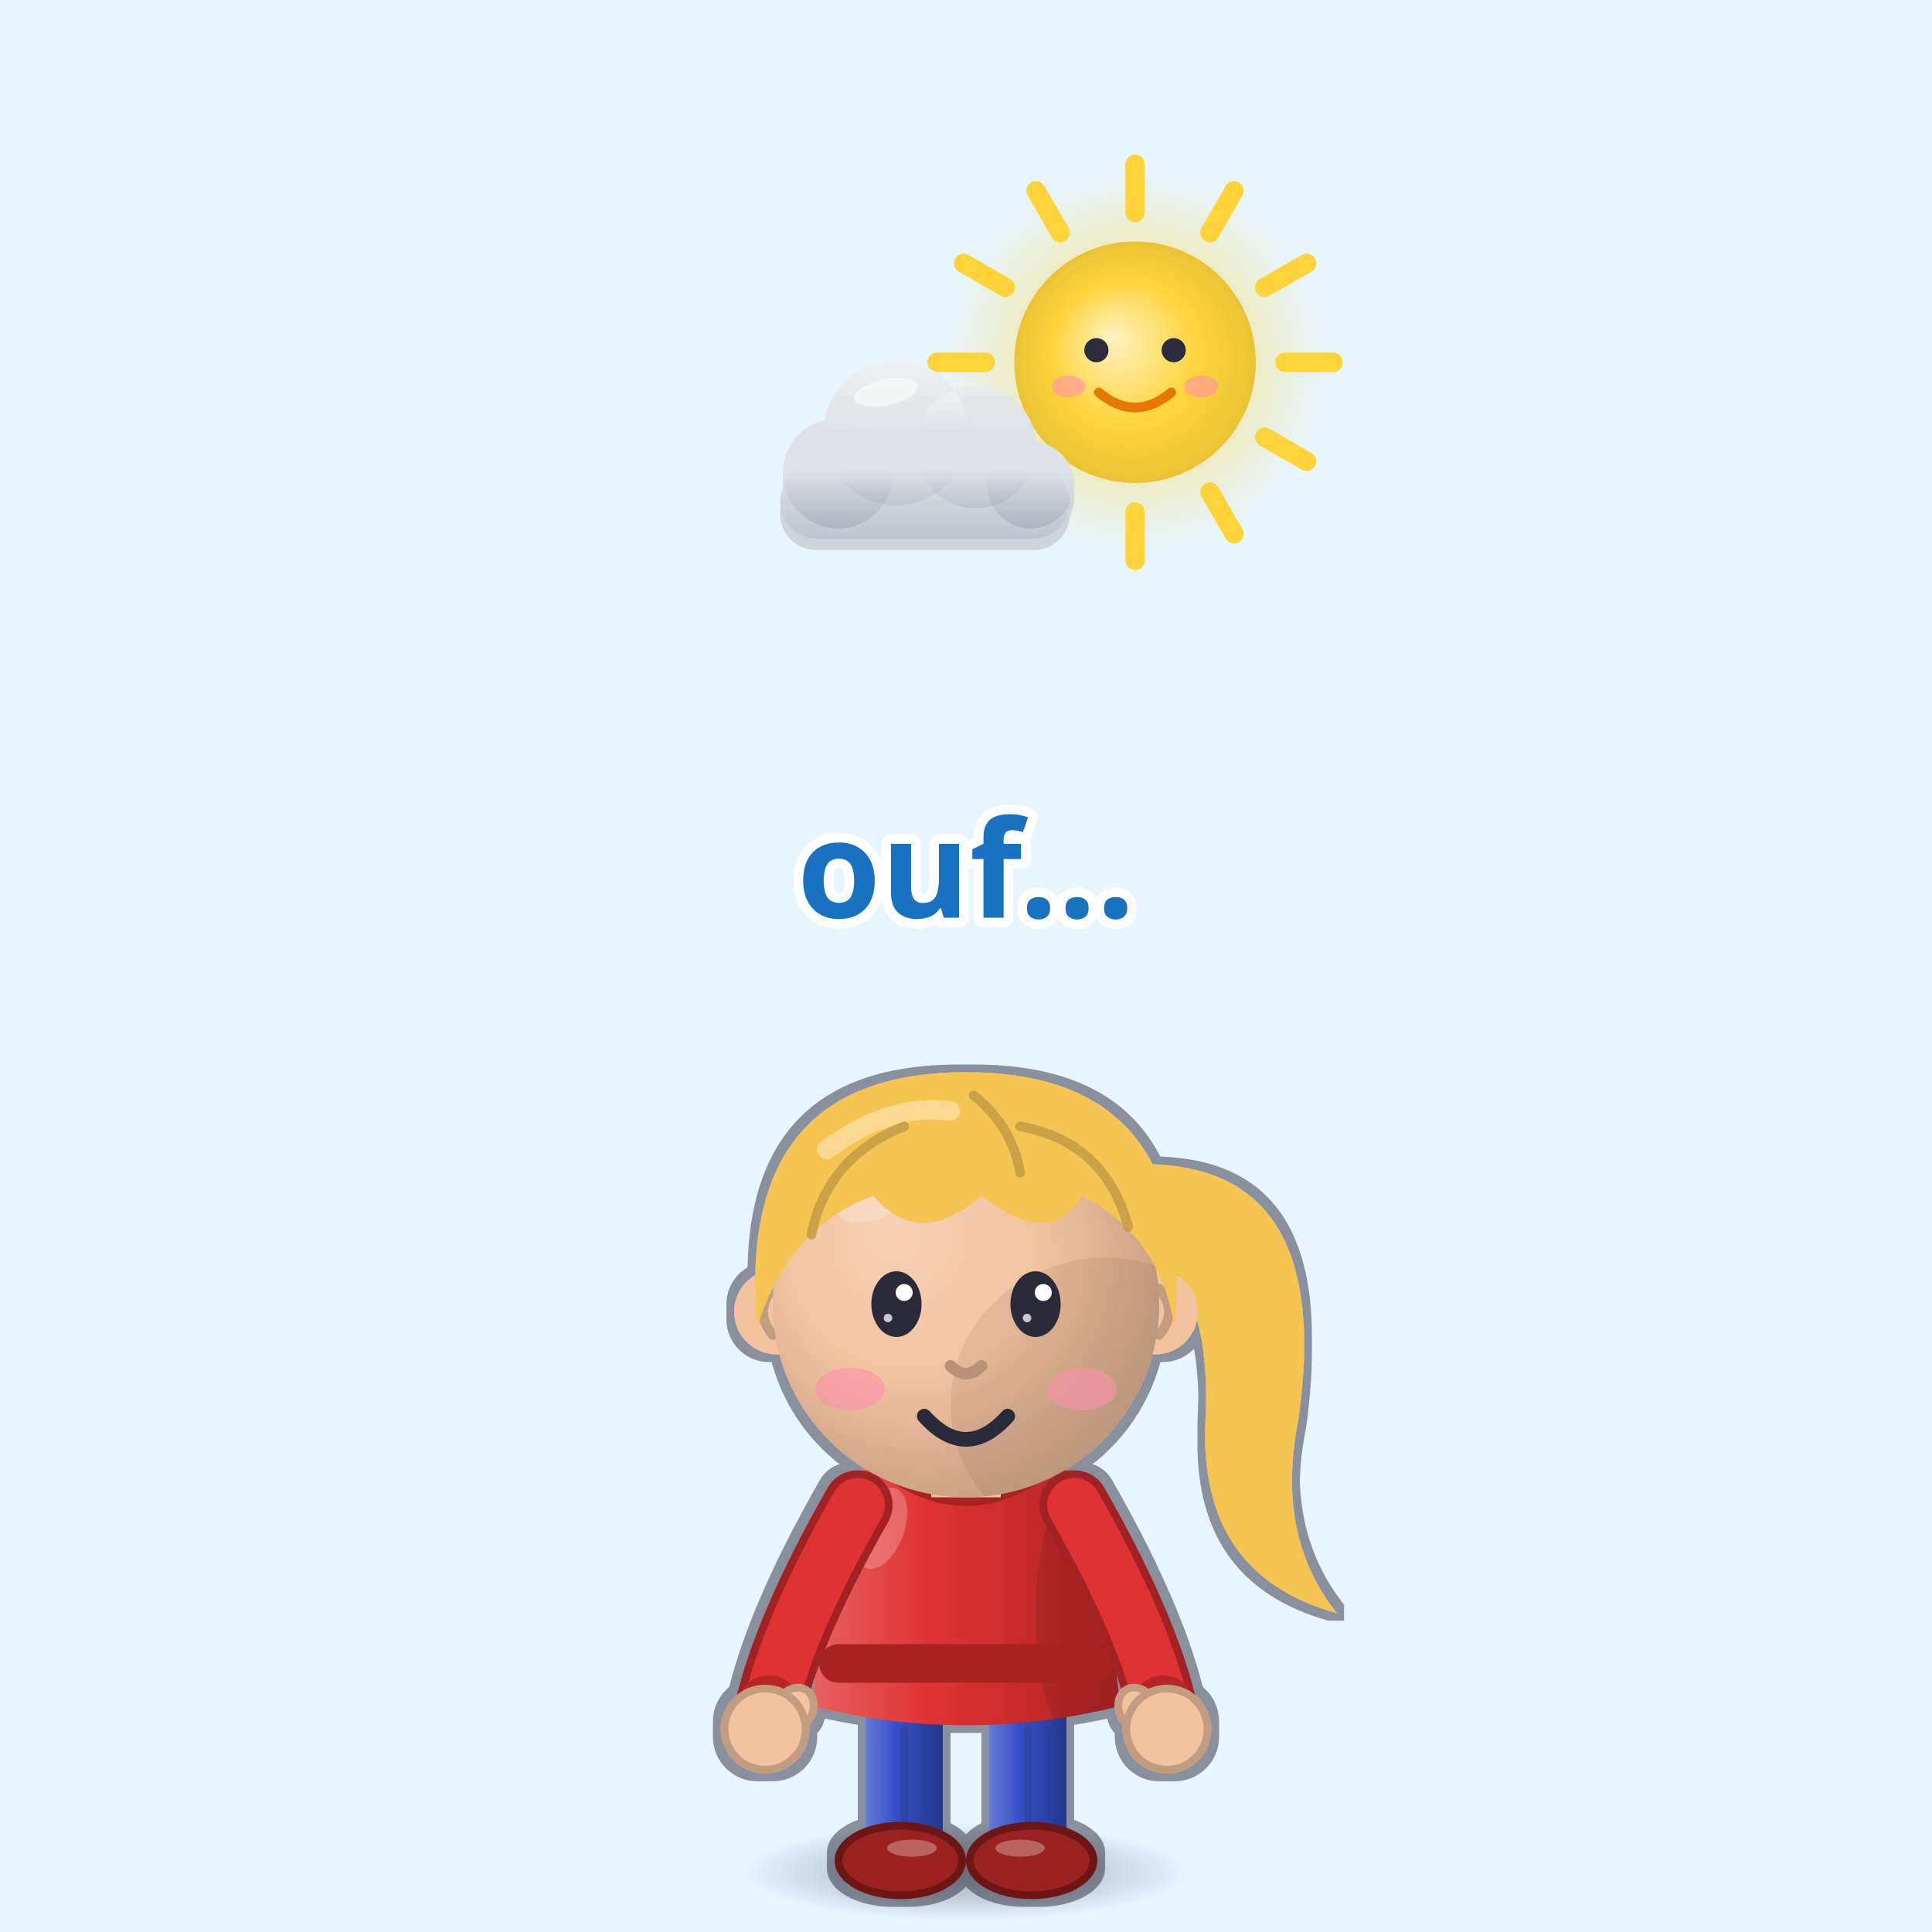
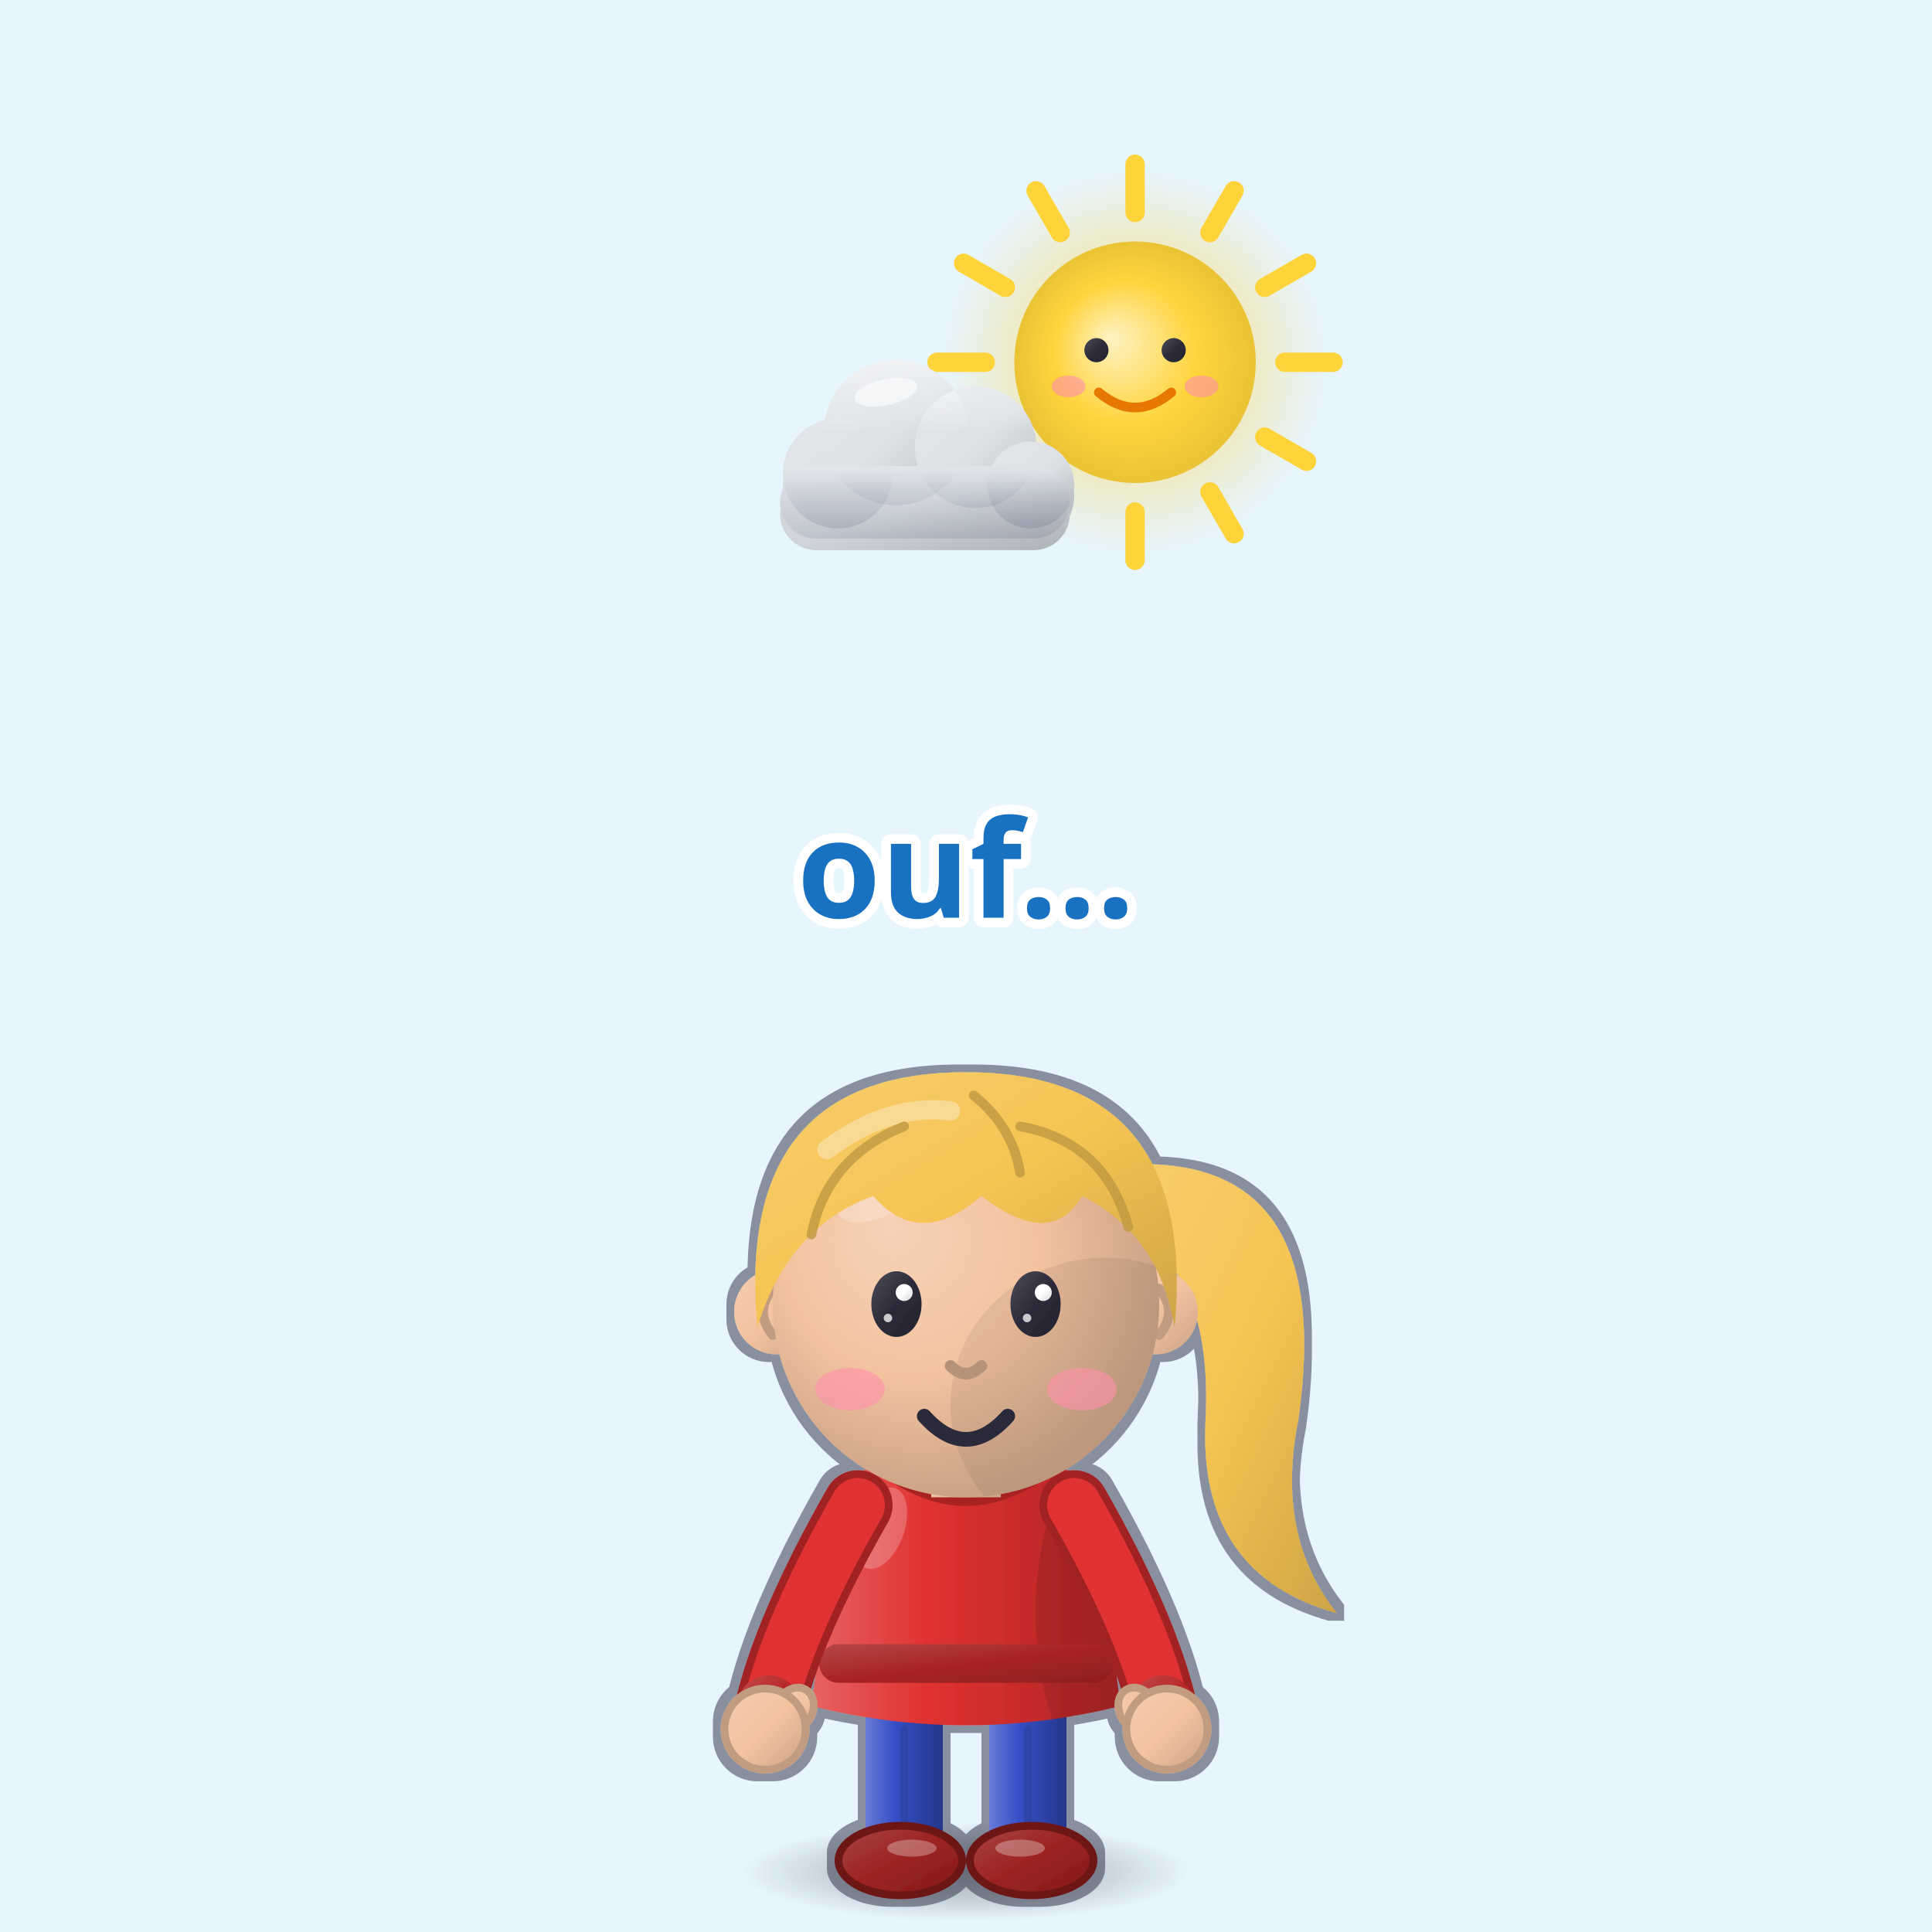
<svg xmlns="http://www.w3.org/2000/svg" viewBox="0 0 800 800" width="800" height="800">
  <defs>
+     <linearGradient id="vol0044542" x1="0" y1="0" x2="1" y2="1">
+       <stop offset="0" stop-color="#ffffff" />
+       <stop offset="0.5" stop-color="#fff" />
+       <stop offset="1" stop-color="#d6d6d6" />
+     </linearGradient>
    <linearGradient id="vol0faf7e7" x1="0" y1="-68" x2="0" y2="55" gradientUnits="userSpaceOnUse">
      <stop offset="0" stop-color="#ffffff" stop-opacity="0.5" />
      <stop offset="0.4" stop-color="#ffffff" stop-opacity="0" />
      <stop offset="0.62" stop-color="#1c2a52" stop-opacity="0" />
      <stop offset="1" stop-color="#1c2a52" stop-opacity="0.16" />
    </linearGradient>
    <radialGradient id="vol2ea26ee" cx="0.5" cy="0.5" r="0.5">
      <stop offset="0" stop-color="#000" stop-opacity="0.286" />
      <stop offset="0.55" stop-color="#000" stop-opacity="0.156" />
      <stop offset="1" stop-color="#000" stop-opacity="0" />
    </radialGradient>
+     <linearGradient id="vol36d0d9b" x1="0" y1="0" x2="1" y2="1">
+       <stop offset="0" stop-color="#b54747" />
+       <stop offset="0.5" stop-color="#a82424" />
+       <stop offset="1" stop-color="#8d1e1e" />
+     </linearGradient>
+     <linearGradient id="vol38c8b34" x1="0" y1="0" x2="1" y2="1">
+       <stop offset="0" stop-color="#4c4c59" />
+       <stop offset="0.5" stop-color="#2b2b3a" />
+       <stop offset="1" stop-color="#242430" />
+     </linearGradient>
    <radialGradient id="vol397d006" cx="0.4" cy="0.4" r="0.6" fx="0.3" fy="0.3">
      <stop offset="0" stop-color="#f6d2b7" />
      <stop offset="0.55" stop-color="#f3c3a0" />
      <stop offset="1" stop-color="#cca386" />
    </radialGradient>
+     <linearGradient id="vol484c3ec" x1="0" y1="0" x2="1" y2="1">
+       <stop offset="0" stop-color="#f4ccaf" />
+       <stop offset="0.5" stop-color="#f3c3a0" />
+       <stop offset="1" stop-color="#cca386" />
+     </linearGradient>
    <radialGradient id="vol6ff428d" cx="0.5" cy="0.5" r="0.5" fx="0.4" fy="0.4">
      <stop offset="0" stop-color="#fff2c4" />
      <stop offset="0.6" stop-color="#ffd43b" />
      <stop offset="1" stop-color="#eac336" />
    </radialGradient>
    <linearGradient id="vol765ee29" x1="0" y1="0" x2="1" y2="0">
      <stop offset="0" stop-color="#e76262" />
      <stop offset="0.38" stop-color="#e03131" />
      <stop offset="1" stop-color="#ae2626" />
    </linearGradient>
+     <linearGradient id="vol881e54e" x1="0" y1="0" x2="1" y2="1">
+       <stop offset="0" stop-color="#e3e6ea" />
+       <stop offset="0.5" stop-color="#dee2e6" />
+       <stop offset="1" stop-color="#babdc1" />
+     </linearGradient>
+     <linearGradient id="vol9c9ea18" x1="0" y1="0" x2="1" y2="1">
+       <stop offset="0" stop-color="#c24a4a" />
+       <stop offset="0.5" stop-color="#b72828" />
+       <stop offset="1" stop-color="#992121" />
+     </linearGradient>
+     <linearGradient id="vola1830b3" x1="0" y1="0" x2="1" y2="1">
+       <stop offset="0" stop-color="#d5dadf" />
+       <stop offset="0.5" stop-color="#ced4da" />
+       <stop offset="1" stop-color="#adb2b7" />
+     </linearGradient>
    <radialGradient id="vola5db7ce" cx="0.5" cy="0.5" r="0.5">
      <stop offset="0.55" stop-color="#ffd43b" stop-opacity="0.35" />
      <stop offset="1" stop-color="#ffd43b" stop-opacity="0" />
    </radialGradient>
+     <linearGradient id="volc69f596" x1="0" y1="0" x2="1" y2="1">
+       <stop offset="0" stop-color="#ab4545" />
+       <stop offset="0.5" stop-color="#9c2222" />
+       <stop offset="1" stop-color="#831c1c" />
+     </linearGradient>
+     <linearGradient id="volc99bcb8" x1="0" y1="0" x2="1" y2="1">
+       <stop offset="0" stop-color="#f7cd6e" />
+       <stop offset="0.5" stop-color="#f6c453" />
+       <stop offset="1" stop-color="#cea445" />
+     </linearGradient>
    <linearGradient id="volde32dd9" x1="0" y1="0" x2="1" y2="0">
      <stop offset="0" stop-color="#687bd5" />
      <stop offset="0.38" stop-color="#364fc7" />
      <stop offset="1" stop-color="#25378b" />
    </linearGradient>
  </defs>
  <rect x="0" y="0" width="800" height="800" fill="#e7f5ff" />
  <g>
    <circle cx="470" cy="150" r="80" fill="url(#vola5db7ce)" />
    <line x1="532" y1="150" x2="552" y2="150" stroke="#ffd43b" stroke-width="8" stroke-linecap="round" />
    <line x1="523.7" y1="181" x2="541" y2="191" stroke="#ffd43b" stroke-width="8" stroke-linecap="round" />
    <line x1="501" y1="203.7" x2="511" y2="221" stroke="#ffd43b" stroke-width="8" stroke-linecap="round" />
    <line x1="470" y1="212" x2="470" y2="232" stroke="#ffd43b" stroke-width="8" stroke-linecap="round" />
    <line x1="439" y1="203.7" x2="429" y2="221" stroke="#ffd43b" stroke-width="8" stroke-linecap="round" />
    <line x1="416.3" y1="181" x2="399" y2="191" stroke="#ffd43b" stroke-width="8" stroke-linecap="round" />
    <line x1="408" y1="150" x2="388" y2="150" stroke="#ffd43b" stroke-width="8" stroke-linecap="round" />
    <line x1="416.3" y1="119" x2="399" y2="109" stroke="#ffd43b" stroke-width="8" stroke-linecap="round" />
    <line x1="439" y1="96.3" x2="429" y2="79" stroke="#ffd43b" stroke-width="8" stroke-linecap="round" />
    <line x1="470" y1="88" x2="470" y2="68" stroke="#ffd43b" stroke-width="8" stroke-linecap="round" />
    <line x1="501" y1="96.3" x2="511" y2="79" stroke="#ffd43b" stroke-width="8" stroke-linecap="round" />
    <line x1="523.7" y1="119" x2="541" y2="109" stroke="#ffd43b" stroke-width="8" stroke-linecap="round" />
    <circle cx="470" cy="150" r="50" fill="url(#vol6ff428d)" />
-     <circle cx="454" cy="145" r="5" fill="#2b2b3a" />
-     <circle cx="486" cy="145" r="5" fill="#2b2b3a" />
+     <circle cx="454" cy="145" r="5" fill="url(#vol38c8b34)" />
+     <circle cx="486" cy="145" r="5" fill="url(#vol38c8b34)" />
    <path d="M 455 162.5 Q 470 175 485 162.5" fill="none" stroke="#e67700" stroke-width="4" stroke-linecap="round" stroke-linejoin="round" />
    <ellipse cx="442.5" cy="160" rx="7" ry="4.5" fill="#ff8fab" opacity="0.6" />
    <ellipse cx="497.5" cy="160" rx="7" ry="4.5" fill="#ff8fab" opacity="0.6" />
  </g>
  <g transform="translate(380 190) scale(0.6 0.6)">
    <g>
      <g transform="translate(0 8)">
-         <circle cx="-55" cy="10" r="38" fill="#ced4da" />
-         <circle cx="-15" cy="-18" r="50" fill="#ced4da" />
-         <circle cx="40" cy="-8" r="42" fill="#ced4da" />
-         <circle cx="78" cy="18" r="30" fill="#ced4da" />
-         <rect x="-95" y="5" width="200" height="50" rx="25" fill="#ced4da" />
+         <circle cx="-55" cy="10" r="38" fill="url(#vola1830b3)" />
+         <circle cx="-15" cy="-18" r="50" fill="url(#vola1830b3)" />
+         <circle cx="40" cy="-8" r="42" fill="url(#vola1830b3)" />
+         <circle cx="78" cy="18" r="30" fill="url(#vola1830b3)" />
+         <rect x="-95" y="5" width="200" height="50" rx="25" fill="url(#vola1830b3)" />
      </g>
-       <circle cx="-55" cy="10" r="38" fill="#dee2e6" />
-       <circle cx="-15" cy="-18" r="50" fill="#dee2e6" />
-       <circle cx="40" cy="-8" r="42" fill="#dee2e6" />
-       <circle cx="78" cy="18" r="30" fill="#dee2e6" />
-       <rect x="-95" y="5" width="200" height="50" rx="25" fill="#dee2e6" />
+       <circle cx="-55" cy="10" r="38" fill="url(#vol881e54e)" />
+       <circle cx="-15" cy="-18" r="50" fill="url(#vol881e54e)" />
+       <circle cx="40" cy="-8" r="42" fill="url(#vol881e54e)" />
+       <circle cx="78" cy="18" r="30" fill="url(#vol881e54e)" />
+       <rect x="-95" y="5" width="200" height="50" rx="25" fill="url(#vol881e54e)" />
      <circle cx="-55" cy="10" r="38" fill="url(#vol0faf7e7)" />
      <circle cx="-15" cy="-18" r="50" fill="url(#vol0faf7e7)" />
      <circle cx="40" cy="-8" r="42" fill="url(#vol0faf7e7)" />
      <circle cx="78" cy="18" r="30" fill="url(#vol0faf7e7)" />
      <rect x="-95" y="5" width="200" height="50" rx="25" fill="url(#vol0faf7e7)" />
      <ellipse cx="-22" cy="-46" rx="22" ry="9" fill="#ffffff" transform="rotate(-12 -22 -46)" opacity="0.55" />
    </g>
  </g>
  <g transform="translate(400 780) scale(1.6 1.6)">
    <ellipse cx="0" cy="-3" rx="58.2" ry="12.6" fill="url(#vol2ea26ee)" />
    <filter id="c42" x="-15%" y="-15%" width="130%" height="130%">
      <feMorphology in="SourceAlpha" operator="dilate" radius="1.86" result="e" />
      <feFlood flood-color="#2b2b3a" flood-opacity="0.5" />
      <feComposite in2="e" operator="in" result="o" />
      <feMerge>
        <feMergeNode in="o" />
        <feMergeNode in="SourceGraphic" />
      </feMerge>
    </filter>
    <g filter="url(#c42)">
-       <path d="M 40 -186 Q 96 -190 86 -120 Q 80 -90 96 -70 Q 60 -80 62 -120 Q 64 -160 40 -170 Z" fill="#f6c453" />
+       <path d="M 40 -186 Q 96 -190 86 -120 Q 80 -90 96 -70 Q 60 -80 62 -120 Q 64 -160 40 -170 Z" fill="url(#volc99bcb8)" />
      <rect x="-26" y="-52" width="20" height="46" rx="8" fill="url(#volde32dd9)" />
      <line x1="-16" y1="-40" x2="-16" y2="-12" stroke="#2b3f9f" stroke-width="2" stroke-linecap="round" opacity="0.6" />
      <rect x="6" y="-52" width="20" height="46" rx="8" fill="url(#volde32dd9)" />
      <line x1="16" y1="-40" x2="16" y2="-12" stroke="#2b3f9f" stroke-width="2" stroke-linecap="round" opacity="0.6" />
-       <ellipse cx="-17" cy="-6" rx="16" ry="9" fill="#9c2222" stroke="#6d1717" stroke-width="2" />
+       <ellipse cx="-17" cy="-6" rx="16" ry="9" fill="url(#volc69f596)" stroke="#6d1717" stroke-width="2" />
      <ellipse cx="-14" cy="-9.2" rx="6.4" ry="2.2" fill="#fff" opacity="0.3" />
-       <ellipse cx="17" cy="-6" rx="16" ry="9" fill="#9c2222" stroke="#6d1717" stroke-width="2" />
+       <ellipse cx="17" cy="-6" rx="16" ry="9" fill="url(#volc69f596)" stroke="#6d1717" stroke-width="2" />
      <ellipse cx="14" cy="-9.2" rx="6.4" ry="2.2" fill="#fff" opacity="0.3" />
      <path d="M -32 -106 Q 0 -112 32 -106 L 40 -46 Q 0 -36 -40 -46 Z" fill="url(#vol765ee29)" />
      <clipPath id="k40">
        <path d="M -32 -106 Q 0 -112 32 -106 L 40 -46 Q 0 -36 -40 -46 Z" fill="#000" />
      </clipPath>
      <g clip-path="url(#k40)">
        <ellipse cx="40" cy="-70" rx="22" ry="46" fill="#000" opacity="0.11" />
        <ellipse cx="-22" cy="-92" rx="6" ry="11" fill="#fff" transform="rotate(20 -22 -92)" opacity="0.22" />
      </g>
      <path d="M -20 -106 Q 0 -92 20 -106" fill="none" stroke="#a82424" stroke-width="2.5" stroke-linecap="round" stroke-linejoin="round" />
-       <rect x="-38" y="-62" width="76" height="10" rx="5" fill="#a82424" />
+       <rect x="-38" y="-62" width="76" height="10" rx="5" fill="url(#vol36d0d9b)" />
      <path d="M -28 -98 Q -48 -63 -52 -40" fill="none" stroke="#a12323" stroke-width="18" stroke-linecap="round" stroke-linejoin="round" />
      <path d="M -28 -98 Q -48 -63 -52 -40" fill="none" stroke="#e03131" stroke-width="14" stroke-linecap="round" stroke-linejoin="round" />
-       <circle cx="-51" cy="-45.5" r="8.4" fill="#b72828" />
+       <circle cx="-51" cy="-45.5" r="8.4" fill="url(#vol9c9ea18)" />
      <path d="M 28 -98 Q 48 -63 52 -40" fill="none" stroke="#a12323" stroke-width="18" stroke-linecap="round" stroke-linejoin="round" />
      <path d="M 28 -98 Q 48 -63 52 -40" fill="none" stroke="#e03131" stroke-width="14" stroke-linecap="round" stroke-linejoin="round" />
-       <circle cx="51" cy="-45.5" r="8.4" fill="#b72828" />
-       <ellipse cx="-44.4" cy="-45.2" rx="4.7" ry="5.8" fill="#f3c3a0" transform="rotate(30 -44.4 -45.2)" stroke="#c29c80" stroke-width="2" />
-       <circle cx="-52" cy="-40" r="10.5" fill="#f3c3a0" stroke="#c29c80" stroke-width="2" />
-       <ellipse cx="44.4" cy="-45.2" rx="4.7" ry="5.8" fill="#f3c3a0" transform="rotate(-30 44.4 -45.2)" stroke="#c29c80" stroke-width="2" />
-       <circle cx="52" cy="-40" r="10.5" fill="#f3c3a0" stroke="#c29c80" stroke-width="2" />
-       <rect x="-9" y="-116" width="18" height="16" fill="#f3c3a0" />
+       <circle cx="51" cy="-45.5" r="8.4" fill="url(#vol9c9ea18)" />
+       <ellipse cx="-44.4" cy="-45.2" rx="4.7" ry="5.8" fill="url(#vol484c3ec)" transform="rotate(30 -44.4 -45.2)" stroke="#c29c80" stroke-width="2" />
+       <circle cx="-52" cy="-40" r="10.5" fill="url(#vol484c3ec)" stroke="#c29c80" stroke-width="2" />
+       <ellipse cx="44.4" cy="-45.2" rx="4.7" ry="5.8" fill="url(#vol484c3ec)" transform="rotate(-30 44.4 -45.2)" stroke="#c29c80" stroke-width="2" />
+       <circle cx="52" cy="-40" r="10.5" fill="url(#vol484c3ec)" stroke="#c29c80" stroke-width="2" />
+       <rect x="-9" y="-116" width="18" height="16" fill="url(#vol484c3ec)" />
      <ellipse cx="0" cy="-106" rx="10" ry="4" fill="#c29c80" opacity="0.7" />
      <g>
        <g>
-           <circle cx="-49" cy="-148" r="11" fill="#f3c3a0" />
+           <circle cx="-49" cy="-148" r="11" fill="url(#vol484c3ec)" />
          <path d="M -50 -154 Q -55 -148 -50 -142" fill="none" stroke="#c29c80" stroke-width="2.5" stroke-linecap="round" stroke-linejoin="round" />
-           <circle cx="49" cy="-148" r="11" fill="#f3c3a0" />
+           <circle cx="49" cy="-148" r="11" fill="url(#vol484c3ec)" />
          <path d="M 50 -154 Q 55 -148 50 -142" fill="none" stroke="#c29c80" stroke-width="2.5" stroke-linecap="round" stroke-linejoin="round" />
        </g>
        <circle cx="0" cy="-150" r="50" fill="url(#vol397d006)" />
        <clipPath id="k41">
          <circle cx="0" cy="-150" r="50" fill="#000" />
        </clipPath>
        <g clip-path="url(#k41)">
          <ellipse cx="36" cy="-124" rx="40" ry="38" fill="#000" opacity="0.07" />
          <ellipse cx="-22" cy="-180" rx="13" ry="7" fill="#fff" transform="rotate(-30 -22 -180)" opacity="0.22" />
        </g>
        <ellipse cx="-30" cy="-128" rx="9" ry="5.5" fill="#ff8fab" opacity="0.6" />
        <ellipse cx="30" cy="-128" rx="9" ry="5.5" fill="#ff8fab" opacity="0.6" />
-         <ellipse cx="-18" cy="-150" rx="6.5" ry="8.5" fill="#2b2b3a" />
-         <circle cx="-16" cy="-153" r="2.2" fill="#fff" />
+         <ellipse cx="-18" cy="-150" rx="6.5" ry="8.5" fill="url(#vol38c8b34)" />
+         <circle cx="-16" cy="-153" r="2.2" fill="url(#vol0044542)" />
        <circle cx="-20.2" cy="-146.4" r="1.1" fill="#fff" opacity="0.75" />
-         <ellipse cx="18" cy="-150" rx="6.5" ry="8.5" fill="#2b2b3a" />
-         <circle cx="20" cy="-153" r="2.2" fill="#fff" />
+         <ellipse cx="18" cy="-150" rx="6.5" ry="8.5" fill="url(#vol38c8b34)" />
+         <circle cx="20" cy="-153" r="2.2" fill="url(#vol0044542)" />
        <circle cx="15.8" cy="-146.4" r="1.1" fill="#fff" opacity="0.75" />
        <path d="M -4 -134 Q 0 -130 4 -134" fill="none" stroke="#b69278" stroke-width="3" stroke-linecap="round" stroke-linejoin="round" />
        <path d="M -10.8 -121 Q 0 -109 10.8 -121" fill="none" stroke="#2b2b3a" stroke-width="3.8" stroke-linecap="round" stroke-linejoin="round" />
        <g>
-           <path d="M -54 -144 Q -60 -210 0 -210 Q 60 -210 54 -144 Q 50 -168 30 -178 Q 22 -164 4 -178 Q -12 -164 -24 -178 Q -46 -170 -54 -144 Z" fill="#f6c453" />
+           <path d="M -54 -144 Q -60 -210 0 -210 Q 60 -210 54 -144 Q 50 -168 30 -178 Q 22 -164 4 -178 Q -12 -164 -24 -178 Q -46 -170 -54 -144 Z" fill="url(#volc99bcb8)" />
          <g>
            <path d="M -36 -190 Q -20 -202 -4 -200" fill="none" stroke="#fadea0" stroke-width="5" stroke-linecap="round" stroke-linejoin="round" opacity="0.8" />
            <path d="M -40 -168 Q -36 -188 -16 -196" fill="none" stroke="#bf9840" stroke-width="2.5" stroke-linecap="round" stroke-linejoin="round" opacity="0.8" />
            <path d="M 14 -196 Q 36 -192 42 -170" fill="none" stroke="#bf9840" stroke-width="2.5" stroke-linecap="round" stroke-linejoin="round" opacity="0.8" />
            <path d="M 2 -204 Q 12 -196 14 -184" fill="none" stroke="#bf9840" stroke-width="2.5" stroke-linecap="round" stroke-linejoin="round" opacity="0.8" />
          </g>
        </g>
      </g>
    </g>
  </g>
  <text x="400" y="380" font-family="Fredoka, Andika, sans-serif" font-weight="700" font-size="56" text-anchor="middle" fill="#1971c2" stroke="#fff" stroke-width="8" stroke-linejoin="round" paint-order="stroke">ouf…</text>
</svg>
